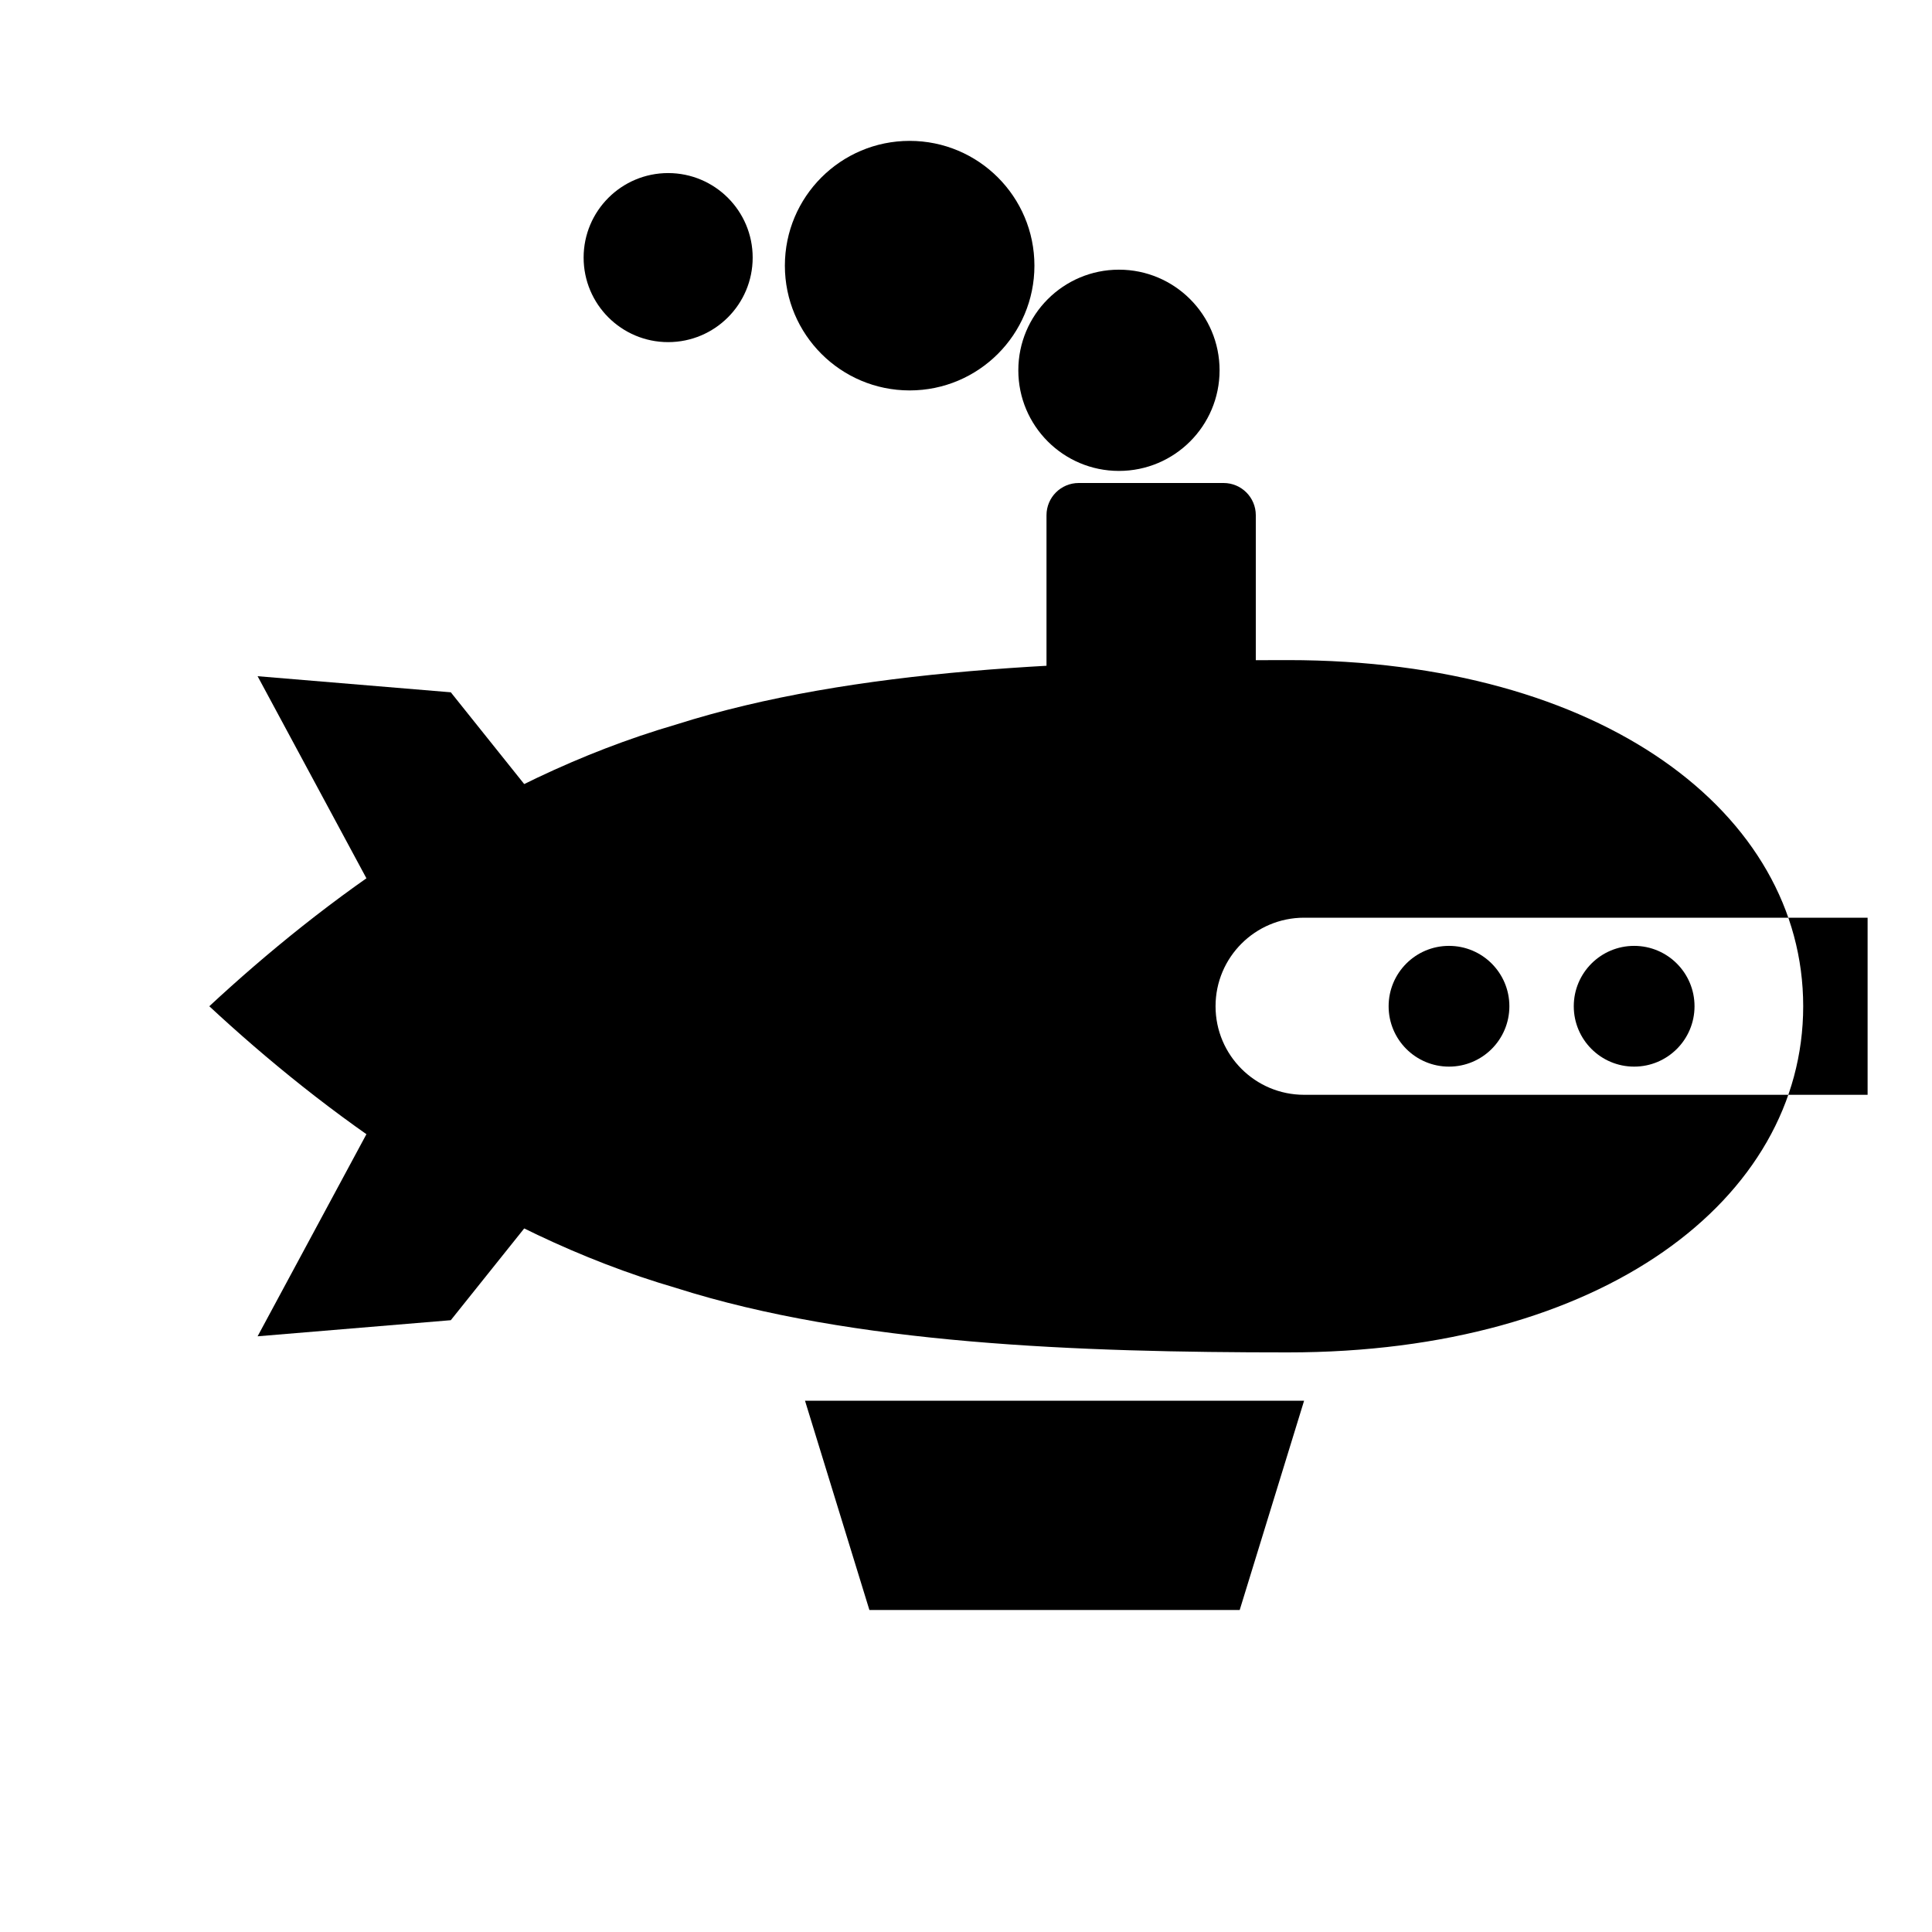
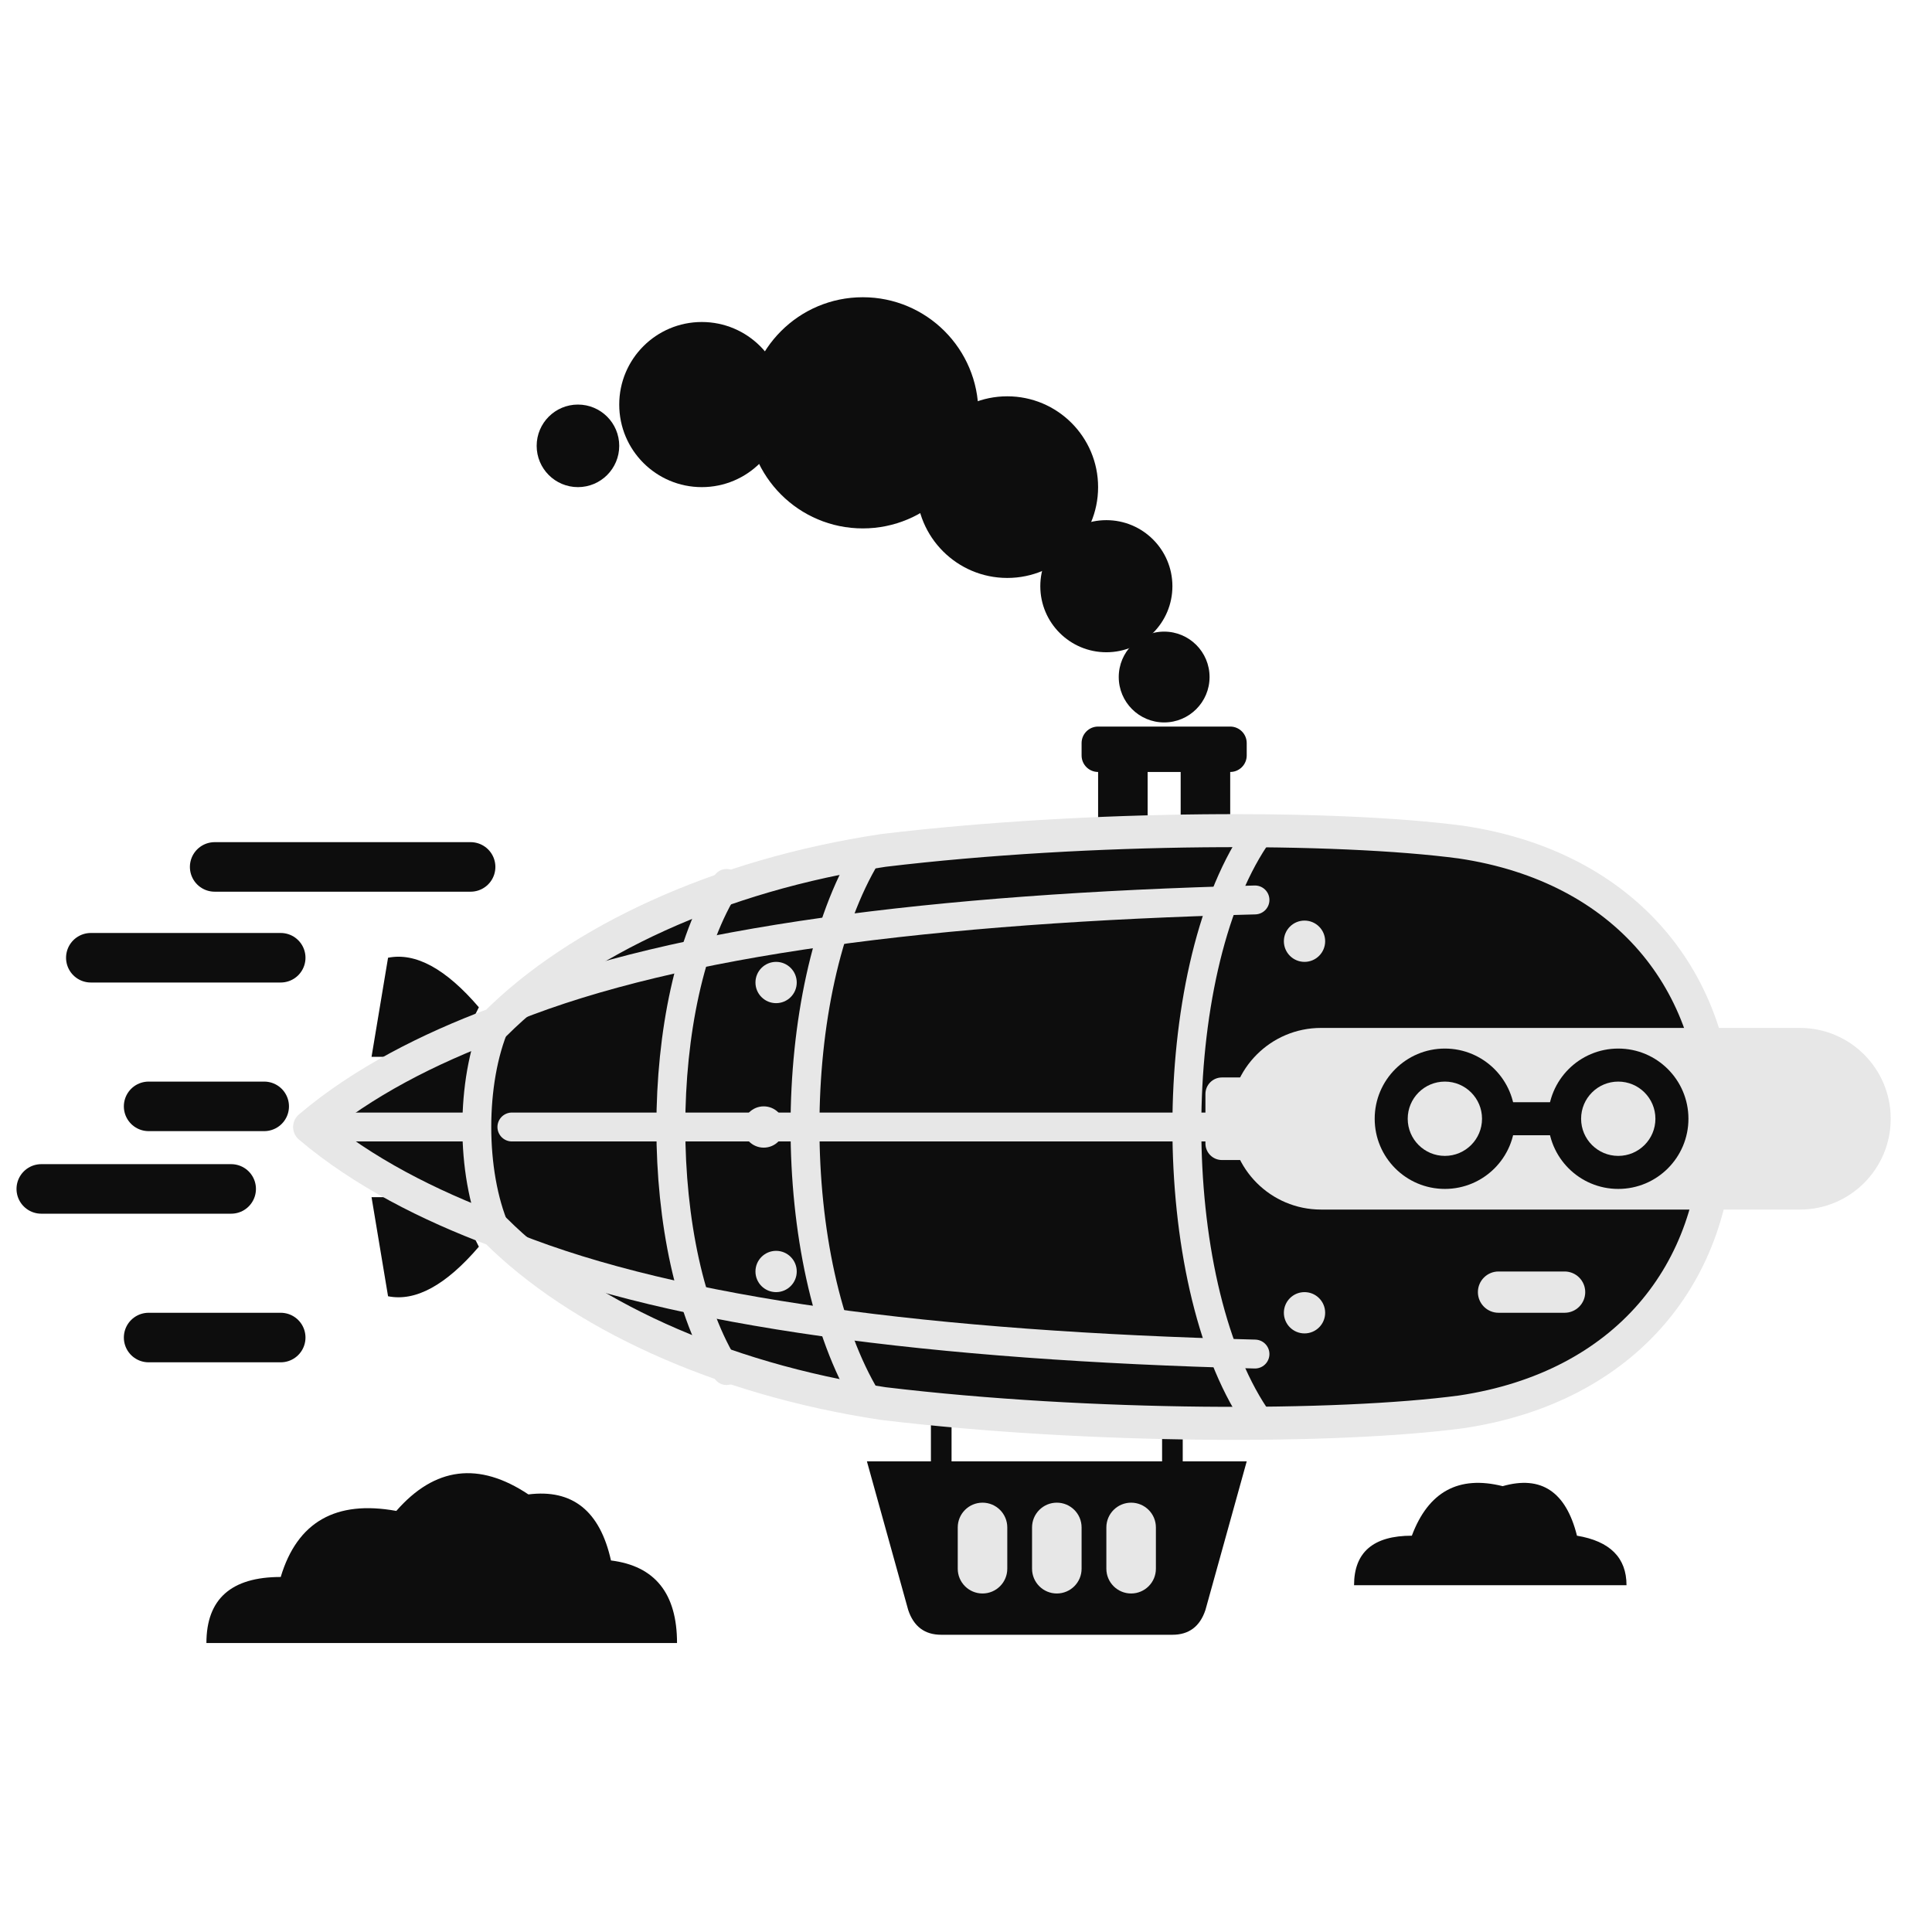
- <svg xmlns="http://www.w3.org/2000/svg" viewBox="0 0 24 24" width="24" height="24">
-   <g fill="#000">
-     <circle cx="13.9" cy="4.6" r="1.25" />
-     <circle cx="11.3" cy="3.3" r="1.55" />
-     <circle cx="8.3" cy="3.2" r="1.05" />
-     <rect x="13" y="6" width="2.6" height="2.8" rx=".4" />
-     <path d="M3.2 8.4 5.6 8.6 7.2 10.6 4.6 11z" />
-     <path d="M3.2 16.6 5.6 16.4 7.2 14.4 4.6 14z" />
-     <path fill-rule="evenodd" d="M2.6 12.5C4 11.2 6 9.7 8.4 9 10.6 8.3 13.4 8.2 16 8.2c3.9 0 6.4 1.9 6.4 4.3s-2.5 4.3-6.4 4.3c-2.6 0-5.4-.1-7.6-.8-2.4-.7-4.4-2.2-5.8-3.5zM16.2 11.4h7v2.2h-7a1.1 1.1 0 0 1 0-2.2z" />
-     <circle cx="18" cy="12.5" r=".75" />
-     <circle cx="20.3" cy="12.5" r=".75" />
-     <path d="M10 17.4h6.2l-.8 2.6h-4.6z" />
-   </g>
+ <svg xmlns="http://www.w3.org/2000/svg" viewBox="36 -6 468 468" role="img" aria-label="open-steamgate">
+   <defs>
+     <style>
+       .c{fill:#F6F1E4}
+       .d{fill:#17191D}
+       .ln{fill:none;stroke:#17191D;stroke-width:7;stroke-linecap:round;stroke-linejoin:round}
+       .sp{fill:none;stroke:#F6F1E4;stroke-width:12;stroke-linecap:round}
+     </style>
+     <mask id="airship" maskUnits="userSpaceOnUse" x="0" y="-40" width="512" height="560">
+       <path class="sp" d="M88 204H150M58 226H104M72 262H100M46 282H92M72 318H104" />
+       <g class="c">
+         <circle cx="318" cy="158" r="11" />
+         <circle cx="304" cy="136" r="16" />
+         <circle cx="280" cy="112" r="22" />
+         <circle cx="245" cy="94" r="28" />
+         <circle cx="206" cy="92" r="20" />
+         <circle cx="176" cy="102" r="10" />
+       </g>
+       <path class="c" d="M126 250 L130 226 Q140 224 152 238 L146 250 Z" />
+       <path class="c" d="M126 284 L130 308 Q140 310 152 296 L146 284 Z" />
+       <rect x="298" y="170" width="40" height="11" rx="4" class="c" />
+       <rect x="302" y="179" width="12" height="20" class="c" />
+       <rect x="322" y="179" width="12" height="20" class="c" />
+       <path d="M264 332V350M320 332V350" fill="none" stroke="#F6F1E4" stroke-width="5" stroke-linecap="round" />
+       <path class="c" d="M246 348H338L328 384Q326 390 320 390H264Q258 390 256 384Z" />
+       <g class="d">
+         <rect x="268" y="358" width="12" height="22" rx="6" />
+         <rect x="286" y="358" width="12" height="22" rx="6" />
+         <rect x="304" y="358" width="12" height="22" rx="6" />
+       </g>
+       <path class="c" stroke="#17191D" stroke-width="8" stroke-linejoin="round" d="M111 267     C124 256 140 248 156 242     C176 222 210 206 250 200     C300 194 360 194 390 198     C430 204 452 232 452 267     C452 302 430 330 390 336     C360 340 300 340 250 334     C210 328 176 312 156 292     C140 286 124 278 111 267Z" />
+       <path class="ln" d="M156 242 C150 256 150 278 156 292" />
+       <path class="ln" d="M118 267 H150" />
+       <path class="ln" d="M160 238 C200 222 262 214 340 212" />
+       <path class="ln" d="M160 267 H340" />
+       <path class="ln" d="M160 296 C200 312 262 320 340 322" />
+       <path class="ln" d="M212 208 C194 236 194 298 212 326" />
+       <path class="ln" d="M246 201 C226 234 226 300 246 333" />
+       <path class="ln" d="M340 197 C318 230 318 304 340 337" />
+       <g class="d">
+         <circle cx="224" cy="232" r="5" />
+         <circle cx="221" cy="267" r="5" />
+         <circle cx="224" cy="302" r="5" />
+         <circle cx="352" cy="222" r="5" />
+         <circle cx="352" cy="312" r="5" />
+       </g>
+       <rect x="334" y="243" width="160" height="44" rx="22" class="d" />
+       <rect x="328" y="255" width="16" height="20" rx="4" class="d" />
+       <g class="c">
+         <circle cx="386" cy="265" r="17" />
+         <circle cx="428" cy="265" r="17" />
+         <rect x="400" y="261" width="14" height="8" rx="2" />
+       </g>
+       <g class="d">
+         <circle cx="386" cy="265" r="9" />
+         <circle cx="428" cy="265" r="9" />
+       </g>
+       <rect x="394" y="302" width="26" height="10" rx="5" class="d" />
+       <g class="c">
+         <path d="M86 392 Q86 376 104 376 Q110 356 132 360 Q146 344 164 356 Q180 354 184 372 Q200 374 200 392 Z" />
+         <path d="M364 378 Q364 366 378 366 Q384 350 400 354 Q414 350 418 366 Q430 368 430 378 Z" />
+       </g>
+     </mask>
+   </defs>
+   <rect x="0" y="-40" width="512" height="560" fill="#000" mask="url(#airship)" />
</svg>
